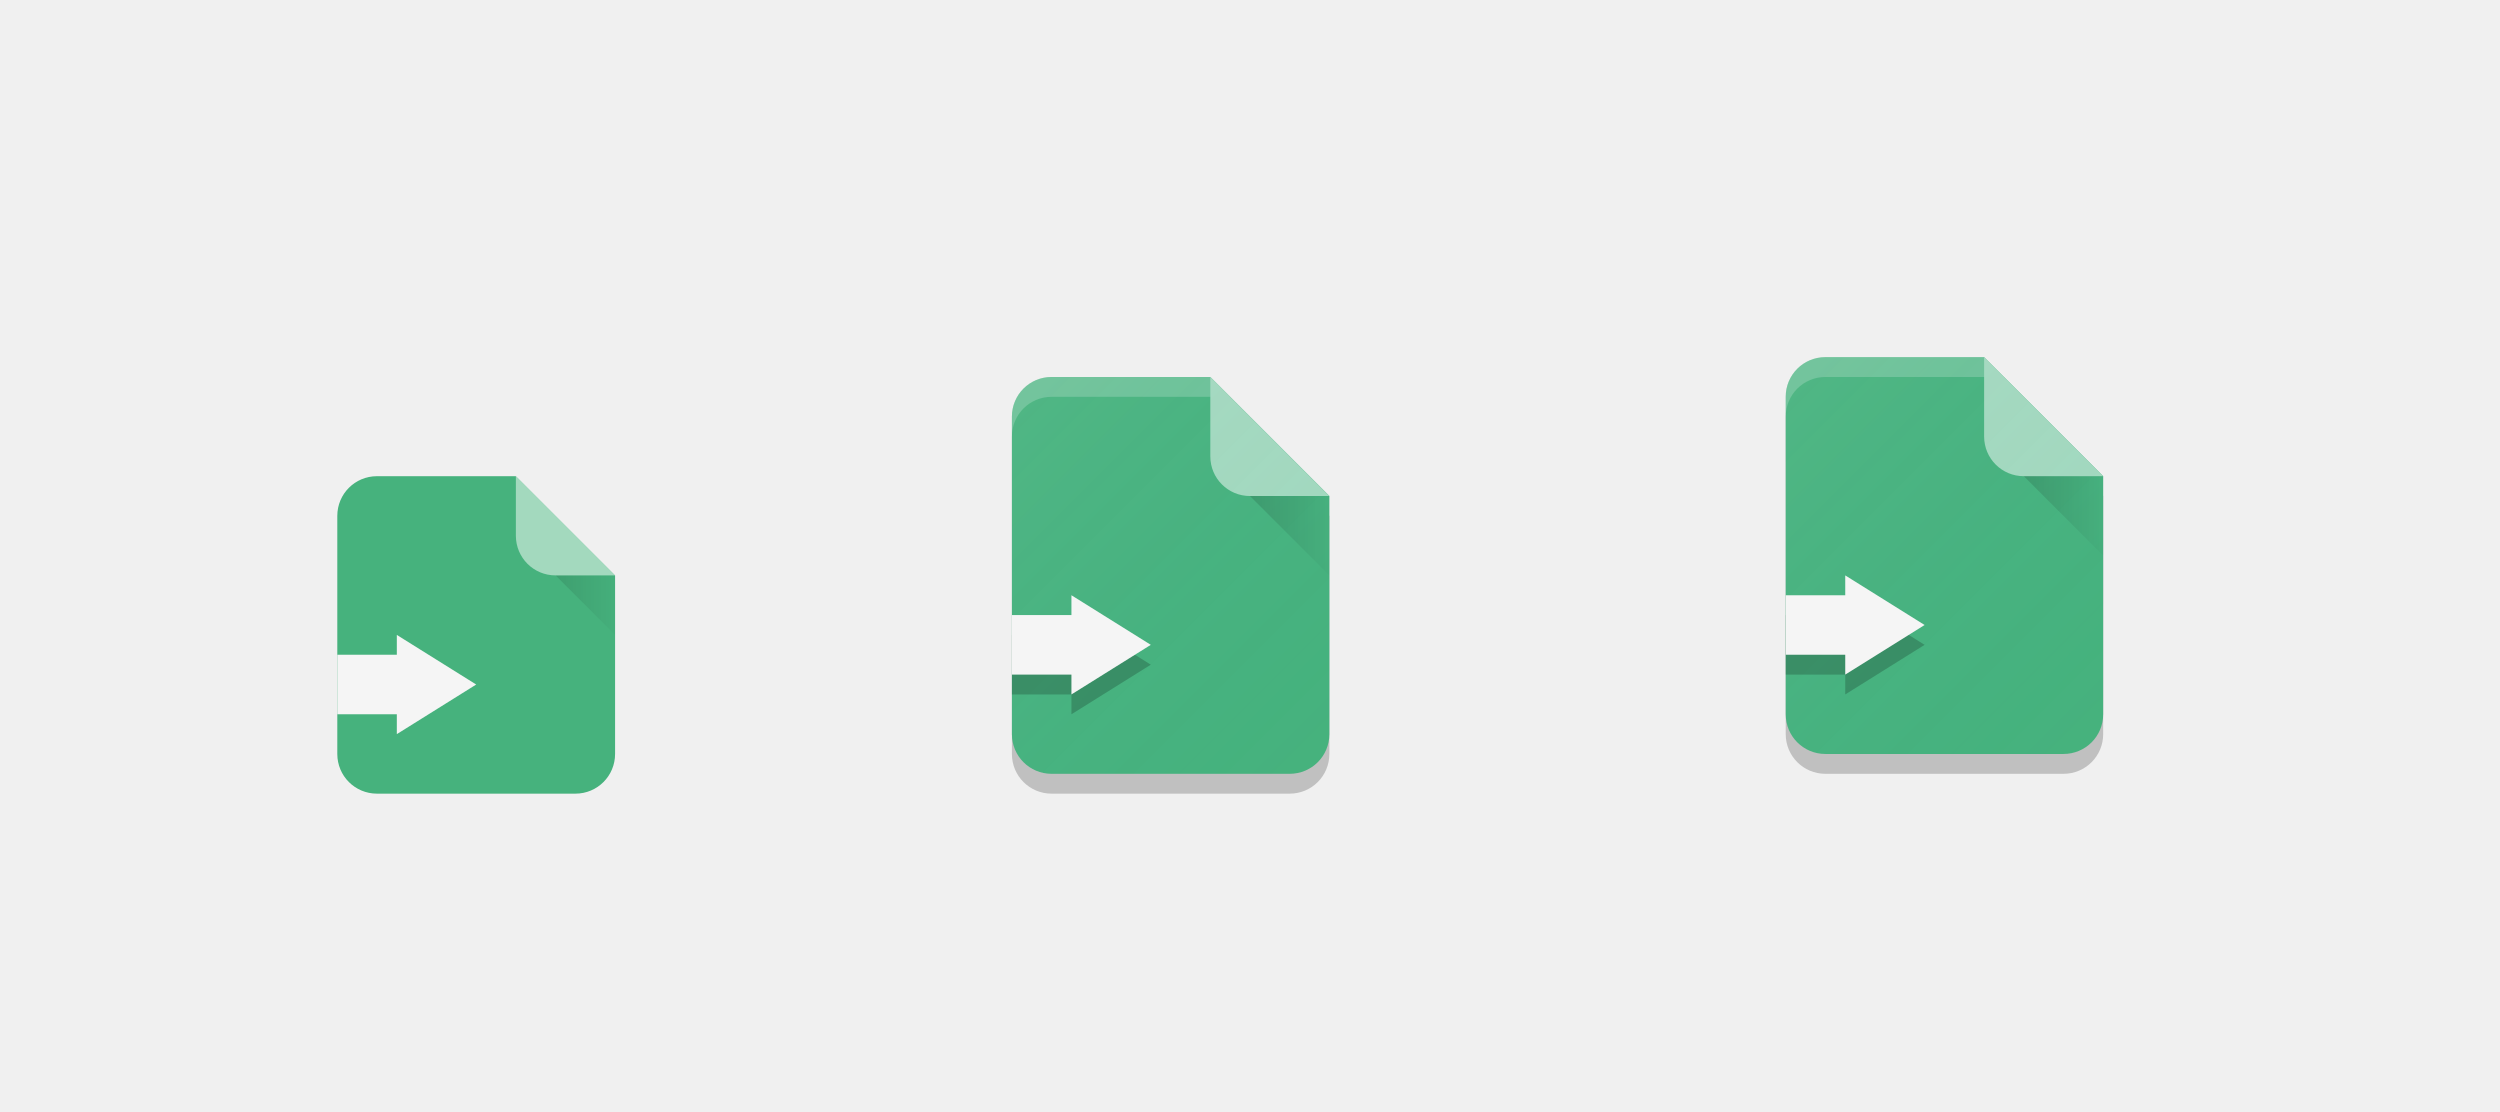
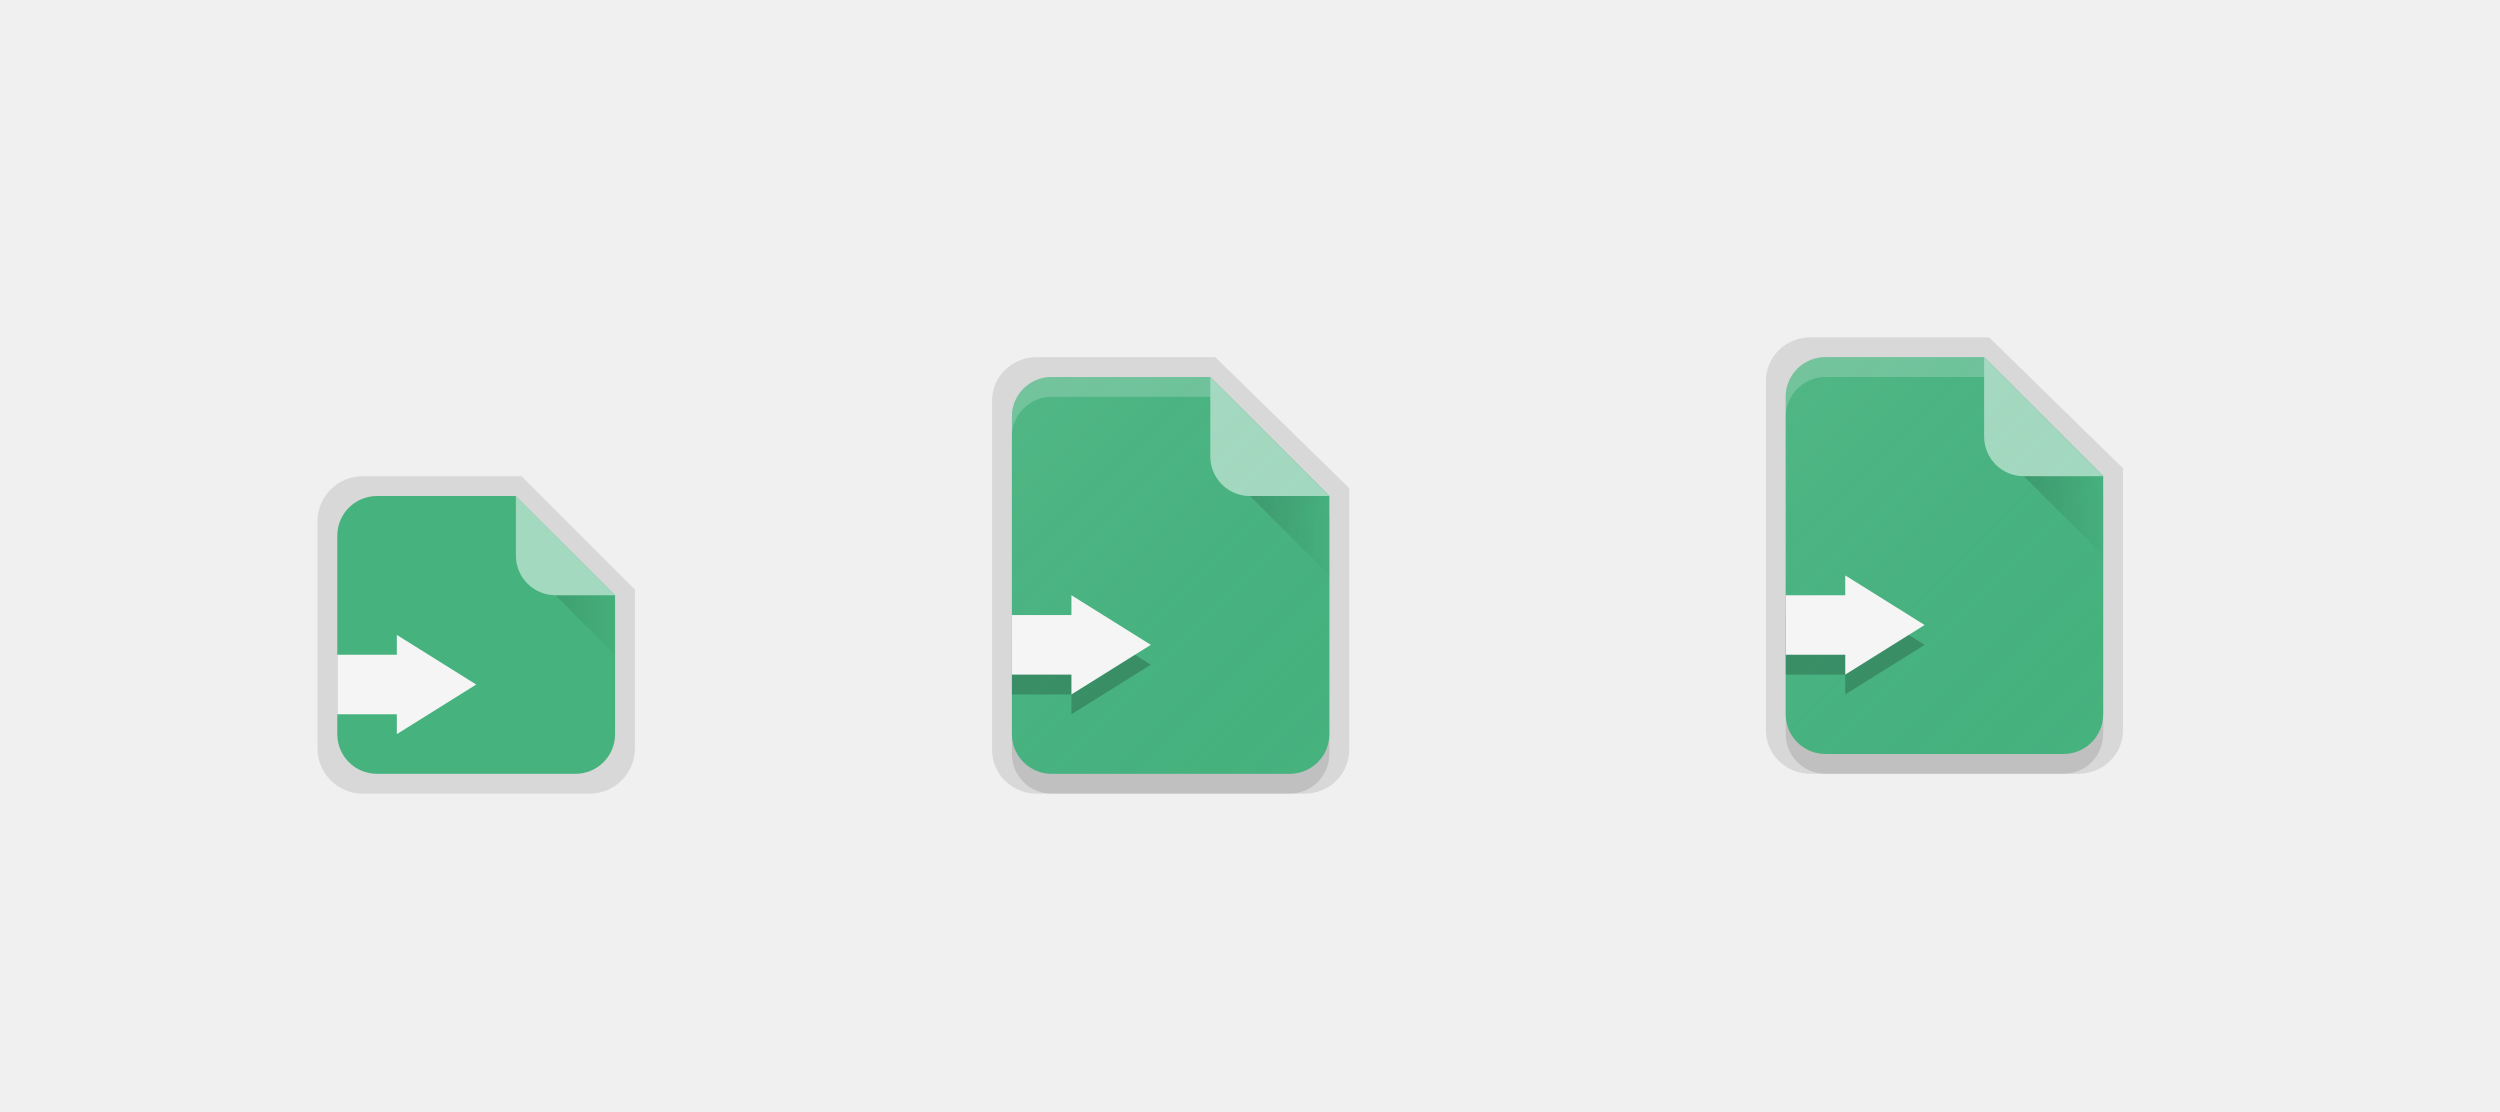
<svg xmlns="http://www.w3.org/2000/svg" xmlns:xlink="http://www.w3.org/1999/xlink" width="126" height="56" viewBox="0 0 126 56" version="1.1" id="svg1087">
  <defs id="defs1081">
    <linearGradient xlink:href="#linearGradient4730" id="linearGradient4593" gradientUnits="userSpaceOnUse" gradientTransform="matrix(0.4782599,0,0,0.4782636,47.52174,25.17187)" x1="7" y1="1011.362" x2="41" y2="1045.362" />
    <linearGradient id="linearGradient4730">
      <stop id="stop4726" offset="0" style="stop-color:#ffffff;stop-opacity:0.055" />
      <stop id="stop4728" offset="1" style="stop-color:#177ed5;stop-opacity:0;" />
    </linearGradient>
    <linearGradient xlink:href="#linearGradient5320" id="linearGradient4591" gradientUnits="userSpaceOnUse" x1="67.646" y1="514.354" x2="72.5" y2="514.354" gradientTransform="translate(-5,0.999997)" />
    <linearGradient id="linearGradient5320">
      <stop id="stop5322" offset="0" style="stop-color:#000000;stop-opacity:0.15" />
      <stop id="stop5324" offset="1" style="stop-color:#000000;stop-opacity:0;" />
    </linearGradient>
    <linearGradient xlink:href="#linearGradient4730" id="linearGradient4620" gradientUnits="userSpaceOnUse" gradientTransform="matrix(0.4782599,0,0,0.4782636,86.52174,24.17187)" x1="7" y1="1011.362" x2="41" y2="1045.362" />
-     <linearGradient xlink:href="#linearGradient5320" id="linearGradient4572" gradientUnits="userSpaceOnUse" x1="67.646" y1="514.354" x2="72.5" y2="514.354" gradientTransform="translate(-41,3.999997)" />
+     <linearGradient xlink:href="#linearGradient5320" id="linearGradient4572" gradientUnits="userSpaceOnUse" x1="67.646" y1="514.354" x2="72.5" y2="514.354" gradientTransform="translate(-41,4.999997)" />
    <linearGradient xlink:href="#linearGradient5320" id="linearGradient4584" x1="67.646" y1="514.354" x2="72.5" y2="514.354" gradientUnits="userSpaceOnUse" gradientTransform="translate(34,-3e-6)" />
  </defs>
  <g id="layer1" transform="translate(0,-641.0667)" style="display:none">
    <text y="733.323" xml:space="preserve" x="-0.993" style="font-style:normal;font-variant:normal;font-weight:normal;font-stretch:normal;line-height:0%;font-family:'DejaVu Sans';-inkscape-font-specification:'DejaVu Sans';display:inline;fill:#000000;fill-opacity:1;stroke:none;enable-background:new" id="context">
      <tspan style="font-style:normal;font-variant:normal;font-weight:normal;font-stretch:normal;font-size:18px;line-height:1.25;font-family:'DejaVu Sans';-inkscape-font-specification:'DejaVu Sans'" y="733.323" x="-0.993" id="tspan3933">actions</tspan>
    </text>
    <text y="733.323" xml:space="preserve" x="126.488" style="font-style:normal;font-variant:normal;font-weight:bold;font-stretch:normal;line-height:0%;font-family:'DejaVu Sans';-inkscape-font-specification:'DejaVu Sans Bold';text-align:start;writing-mode:lr-tb;text-anchor:start;display:inline;fill:#000000;fill-opacity:1;stroke:none;enable-background:new" id="icon-name">
      <tspan style="font-style:normal;font-variant:normal;font-weight:bold;font-stretch:normal;font-size:18px;line-height:1.25;font-family:'DejaVu Sans';-inkscape-font-specification:'DejaVu Sans Bold'" y="733.323" x="126.488" id="tspan3937">document-revert-rtl</tspan>
    </text>
    <rect style="display:inline;overflow:visible;visibility:visible;fill:#fefefe;fill-opacity:1;fill-rule:nonzero;stroke:none;stroke-width:2;marker:none;enable-background:accumulate" id="rect16x16" width="16" height="16" x="-32" y="665.067" transform="scale(-1,1)" />
    <rect style="display:inline;overflow:visible;visibility:visible;fill:#fefefe;fill-opacity:1;fill-rule:nonzero;stroke:none;stroke-width:2;marker:none;enable-background:accumulate" id="rect24x24" width="24" height="24" x="-110" y="657.067" transform="scale(-1,1)" />
    <rect transform="scale(-1,1)" y="659.067" x="-70" height="22" width="22" id="rect4495" style="display:inline;overflow:visible;visibility:visible;fill:#fefefe;fill-opacity:1;fill-rule:nonzero;stroke:none;stroke-width:1.833;marker:none;enable-background:accumulate" />
    <path style="display:inline;fill:#ffffff;fill-opacity:0.2;stroke:none;enable-background:new" d="m 59,659.067 c -6.094,0 -11,4.906 -11,11 0,0.169 0.018,0.333 0.025,0.5 0.262,-5.858 5.05,-10.5 10.975,-10.5 5.925,0 10.713,4.642 10.975,10.5 0.007,-0.167 0.025,-0.331 0.025,-0.5 0,-6.094 -4.906,-11 -11,-11 z" id="rect4613" />
    <path id="path4618" d="m 98,658.067 c -6.094,0 -11,4.906 -11,11 0,0.169 0.018,0.333 0.025,0.5 0.262,-5.858 5.05,-10.5 10.975,-10.5 5.925,0 10.713,4.642 10.975,10.5 0.008,-0.167 0.025,-0.331 0.025,-0.5 0,-6.094 -4.906,-11 -11,-11 z" style="display:inline;fill:#ffffff;fill-opacity:0.2;stroke:none;enable-background:new" />
  </g>
  <g id="layer2" style="display:inline" transform="translate(0,-488)">
+     <path style="display:inline;fill:#000000;fill-opacity:0.1;stroke:none;stroke-width:1.632;stroke-linecap:round;stroke-linejoin:round;stroke-miterlimit:4;stroke-dasharray:none;stroke-opacity:1;enable-background:new" d="M 91.25 17 C 90.004 17 89 17.98 89 19.199 L 89 19.725 L 89 36.297 L 89 36.801 C 89 38.02 90.004 39 91.25 39 L 92 39 C 90.892 39 90 38.108 90 37 L 90 21 C 90 19.892 90.892 19 92 19 L 100 19 L 106 25 L 106 37 C 106 38.108 105.108 39 104 39 L 104.75 39 C 105.996 39 107 38.02 107 36.801 L 107 36.275 L 107 23.6 L 100.25 17 L 92.881 17 L 91.25 17 z " transform="translate(0,488)" id="path858" />
    <path id="path4533" d="m 92,507 c -1.108,0 -2,0.892 -2,2 v 16 c 0,1.108 0.892,2 2,2 h 12 c 1.108,0 2,-0.892 2,-2 v -12 l -6,-6 z" style="display:inline;opacity:1;fill:#000000;fill-opacity:0.2;stroke:none" />
    <path style="display:inline;opacity:1;fill:#46b27d;fill-opacity:1;stroke:none" d="m 92,506 c -1.108,0 -2,0.892 -2,2 v 16 c 0,1.108 0.892,2 2,2 h 12 c 1.108,0 2,-0.892 2,-2 v -12 l -6,-6 z" id="rect4555" />
    <path style="display:inline;opacity:1;fill:#ffffff;fill-opacity:0.2;stroke:none" d="m 92,506 c -1.108,0 -2,0.892 -2,2 v 1 c 0,-1.108 0.892,-2 2,-2 h 9 l -1,-1 z" id="path4566" />
    <path style="display:inline;opacity:1;fill:#a3d9be;fill-opacity:1;stroke:none" d="m 106,512 -6,-6 v 4 c 0,1.108 0.892,2 2,2 z" id="rect4560" />
-     <path style="display:inline;fill:#46b27d;fill-opacity:1;fill-rule:evenodd;stroke:none;stroke-width:4.866px;stroke-linecap:butt;stroke-linejoin:miter;stroke-opacity:1;enable-background:new" d="m 19,512 c -1.108,0 -2,0.892 -2,2 v 12 c 0,1.108 0.892,2 2,2 h 1 1 1 2 3 2 c 1.108,0 2,-0.892 2,-2 v -8 -1 l -5,-5 h -1 -1 -2 -1 -1 z" id="rect4630-7-2" />
+     <path id="path882" d="M 18.286,512 C 17.019,512 16,513.019 16,514.286 V 520 525.714 C 16,526.981 17.019,528 18.286,528 h 1.143 1.143 1.143 H 24 27.429 29.714 C 30.981,528 32,526.981 32,525.714 V 520 518.857 517.714 L 26.286,512 H 25.143 24 21.714 20.571 19.429 Z" style="display:inline;fill:#000000;fill-opacity:0.1;fill-rule:evenodd;stroke:none;stroke-width:5.562px;stroke-linecap:butt;stroke-linejoin:miter;stroke-opacity:1;enable-background:new" />
+     <path style="display:inline;fill:#46b27d;fill-opacity:1;fill-rule:evenodd;stroke:none;stroke-width:4.866px;stroke-linecap:butt;stroke-linejoin:miter;stroke-opacity:1;enable-background:new" d="m 19,513 c -1.108,0 -2,0.892 -2,2 v 5 5 c 0,1.108 0.892,2 2,2 h 1 1 1 2 3 2 c 1.108,0 2,-0.892 2,-2 v -5 -1 -1 l -5,-5 h -1 -1 -2 -1 -1 z" id="rect4630-7-2" />
    <path style="display:inline;fill:url(#linearGradient4584);fill-opacity:1;stroke:none;stroke-width:1px;stroke-linecap:butt;stroke-linejoin:miter;stroke-opacity:1" d="m 102,512 4,4 v -4 h -4" id="path4576" />
-     <path style="display:inline;fill:url(#linearGradient4572);fill-opacity:1;stroke:none;stroke-width:1px;stroke-linecap:butt;stroke-linejoin:miter;stroke-opacity:1" d="m 28,517 3,3 v -2 -1 z" id="path4570" />
-     <path style="display:inline;opacity:1;fill:#ffffff;fill-opacity:0.5;stroke:none" d="m 26,512 v 3 c 0,1.108 0.892,2 2,2 h 3 z" id="path4568" />
+     <path style="display:inline;fill:url(#linearGradient4572);fill-opacity:1;stroke:none;stroke-width:1px;stroke-linecap:butt;stroke-linejoin:miter;stroke-opacity:1" d="m 28,518 3,3 v -2 -1 z" id="path4570" />
+     <path style="display:inline;opacity:1;fill:#ffffff;fill-opacity:0.5;stroke:none" d="m 26,513 v 3 c 0,1.108 0.892,2 2,2 h 3 z" id="path4568" />
    <path style="display:inline;fill:url(#linearGradient4620);fill-opacity:1;stroke:none;stroke-width:1.467;stroke-linecap:round;stroke-linejoin:round;stroke-miterlimit:4;stroke-dasharray:none;stroke-opacity:1;enable-background:new" d="m 92,506 c -1.108,0 -2,0.892 -2,2 v 0.477 15.066 V 524 c 0,1.108 0.892,2 2,2 H 93.461 102.551 104 c 1.108,0 2,-0.892 2,-2 V 523.523 512 l -6,-6 h -6.551 z" id="path4618-3" />
+     <path id="path865" d="m 52.25,506 c -1.246,0 -2.25,0.98 -2.25,2.199 v 0.525 16.572 0.504 C 50,527.02 51.004,528 52.25,528 H 53 c -1.108,0 -2,-0.892 -2,-2 v -16 c 0,-1.108 0.892,-2 2,-2 h 8 l 6,6 v 12 c 0,1.108 -0.892,2 -2,2 h 0.75 c 1.246,0 2.25,-0.98 2.25,-2.199 v -0.525 -12.676 L 61.25,506 h -7.369 z" style="display:inline;fill:#000000;fill-opacity:0.1;stroke:none;stroke-width:1.632;stroke-linecap:round;stroke-linejoin:round;stroke-miterlimit:4;stroke-dasharray:none;stroke-opacity:1;enable-background:new" />
    <path style="display:inline;opacity:1;fill:#000000;fill-opacity:0.2;stroke:none" d="m 53,508 c -1.108,0 -2,0.892 -2,2 v 16 c 0,1.108 0.892,2 2,2 h 12 c 1.108,0 2,-0.892 2,-2 v -12 l -6,-6 z" id="path4577" />
    <path id="path4579" d="m 53,507 c -1.108,0 -2,0.892 -2,2 v 16 c 0,1.108 0.892,2 2,2 h 12 c 1.108,0 2,-0.892 2,-2 v -12 l -6,-6 z" style="display:inline;opacity:1;fill:#46b27d;fill-opacity:1;stroke:none" />
    <path id="path4581" d="m 53,507 c -1.108,0 -2,0.892 -2,2 v 1 c 0,-1.108 0.892,-2 2,-2 h 9 l -1,-1 z" style="display:inline;opacity:1;fill:#ffffff;fill-opacity:0.2;stroke:none" />
    <path id="path4583" d="m 67,513 -6,-6 v 4 c 0,1.108 0.892,2 2,2 z" style="display:inline;opacity:1;fill:#a3d9be;fill-opacity:1;stroke:none" />
    <path id="path4585" d="m 63,513 4,4 v -4 h -4" style="display:inline;fill:url(#linearGradient4591);fill-opacity:1;stroke:none;stroke-width:1px;stroke-linecap:butt;stroke-linejoin:miter;stroke-opacity:1" />
    <path id="path4589" d="m 53,507 c -1.108,0 -2,0.892 -2,2 v 0.477 15.066 V 525 c 0,1.108 0.892,2 2,2 H 54.461 63.551 65 c 1.108,0 2,-0.892 2,-2 V 524.523 513 l -6,-6 h -6.551 z" style="display:inline;fill:url(#linearGradient4593);fill-opacity:1;stroke:none;stroke-width:1.467;stroke-linecap:round;stroke-linejoin:round;stroke-miterlimit:4;stroke-dasharray:none;stroke-opacity:1;enable-background:new" />
-     <path id="path871" d="m 90,522 h 3 v 1 l 4,-2.5 -4,-2.5 v 1 h -3 v 3" style="fill:#000000;fill-opacity:0.2;stroke:none;stroke-width:1px;stroke-linecap:butt;stroke-linejoin:miter;stroke-opacity:1" />
-     <path style="fill:#f5f5f5;fill-opacity:1;stroke:none;stroke-width:1px;stroke-linecap:butt;stroke-linejoin:miter;stroke-opacity:1" d="m 90,521 h 3 v 1 l 4,-2.5 -4,-2.5 v 1 h -3 v 3" id="path869" />
-     <path style="fill:#000000;fill-opacity:0.2;stroke:none;stroke-width:1px;stroke-linecap:butt;stroke-linejoin:miter;stroke-opacity:1" d="m 51,523 h 3 v 1 l 4,-2.5 -4,-2.5 v 1 h -3 v 3" id="path873" />
-     <path id="path875" d="m 51,522 h 3 v 1 l 4,-2.5 -4,-2.5 v 1 h -3 v 3" style="fill:#f5f5f5;fill-opacity:1;stroke:none;stroke-width:1px;stroke-linecap:butt;stroke-linejoin:miter;stroke-opacity:1" />
-     <path style="fill:#f5f5f5;fill-opacity:1;stroke:none;stroke-width:1px;stroke-linecap:butt;stroke-linejoin:miter;stroke-opacity:1" d="m 17,524 h 3 v 1 l 4,-2.5 -4,-2.5 v 1 h -3 v 3" id="path877" />
+     <path id="path871" d="m 90,522 h 3 v 1 l 4,-2.5 -4,-2.5 v 1 h -3 v 3" style="display:inline;fill:#000000;fill-opacity:0.2;stroke:none;stroke-width:1px;stroke-linecap:butt;stroke-linejoin:miter;stroke-opacity:1" />
+     <path style="display:inline;fill:#f5f5f5;fill-opacity:1;stroke:none;stroke-width:1px;stroke-linecap:butt;stroke-linejoin:miter;stroke-opacity:1" d="m 90,521 h 3 v 1 l 4,-2.5 -4,-2.5 v 1 h -3 v 3" id="path869" />
+     <path style="display:inline;fill:#000000;fill-opacity:0.2;stroke:none;stroke-width:1px;stroke-linecap:butt;stroke-linejoin:miter;stroke-opacity:1" d="m 51,523 h 3 v 1 l 4,-2.5 -4,-2.5 v 1 h -3 v 3" id="path873" />
+     <path id="path875" d="m 51,522 h 3 v 1 l 4,-2.5 -4,-2.5 v 1 h -3 v 3" style="display:inline;fill:#f5f5f5;fill-opacity:1;stroke:none;stroke-width:1px;stroke-linecap:butt;stroke-linejoin:miter;stroke-opacity:1" />
+     <path style="display:inline;fill:#f5f5f5;fill-opacity:1;stroke:none;stroke-width:1px;stroke-linecap:butt;stroke-linejoin:miter;stroke-opacity:1" d="m 17,524 h 3 v 1 l 4,-2.5 -4,-2.5 v 1 h -3 v 3" id="path877" />
  </g>
</svg>
